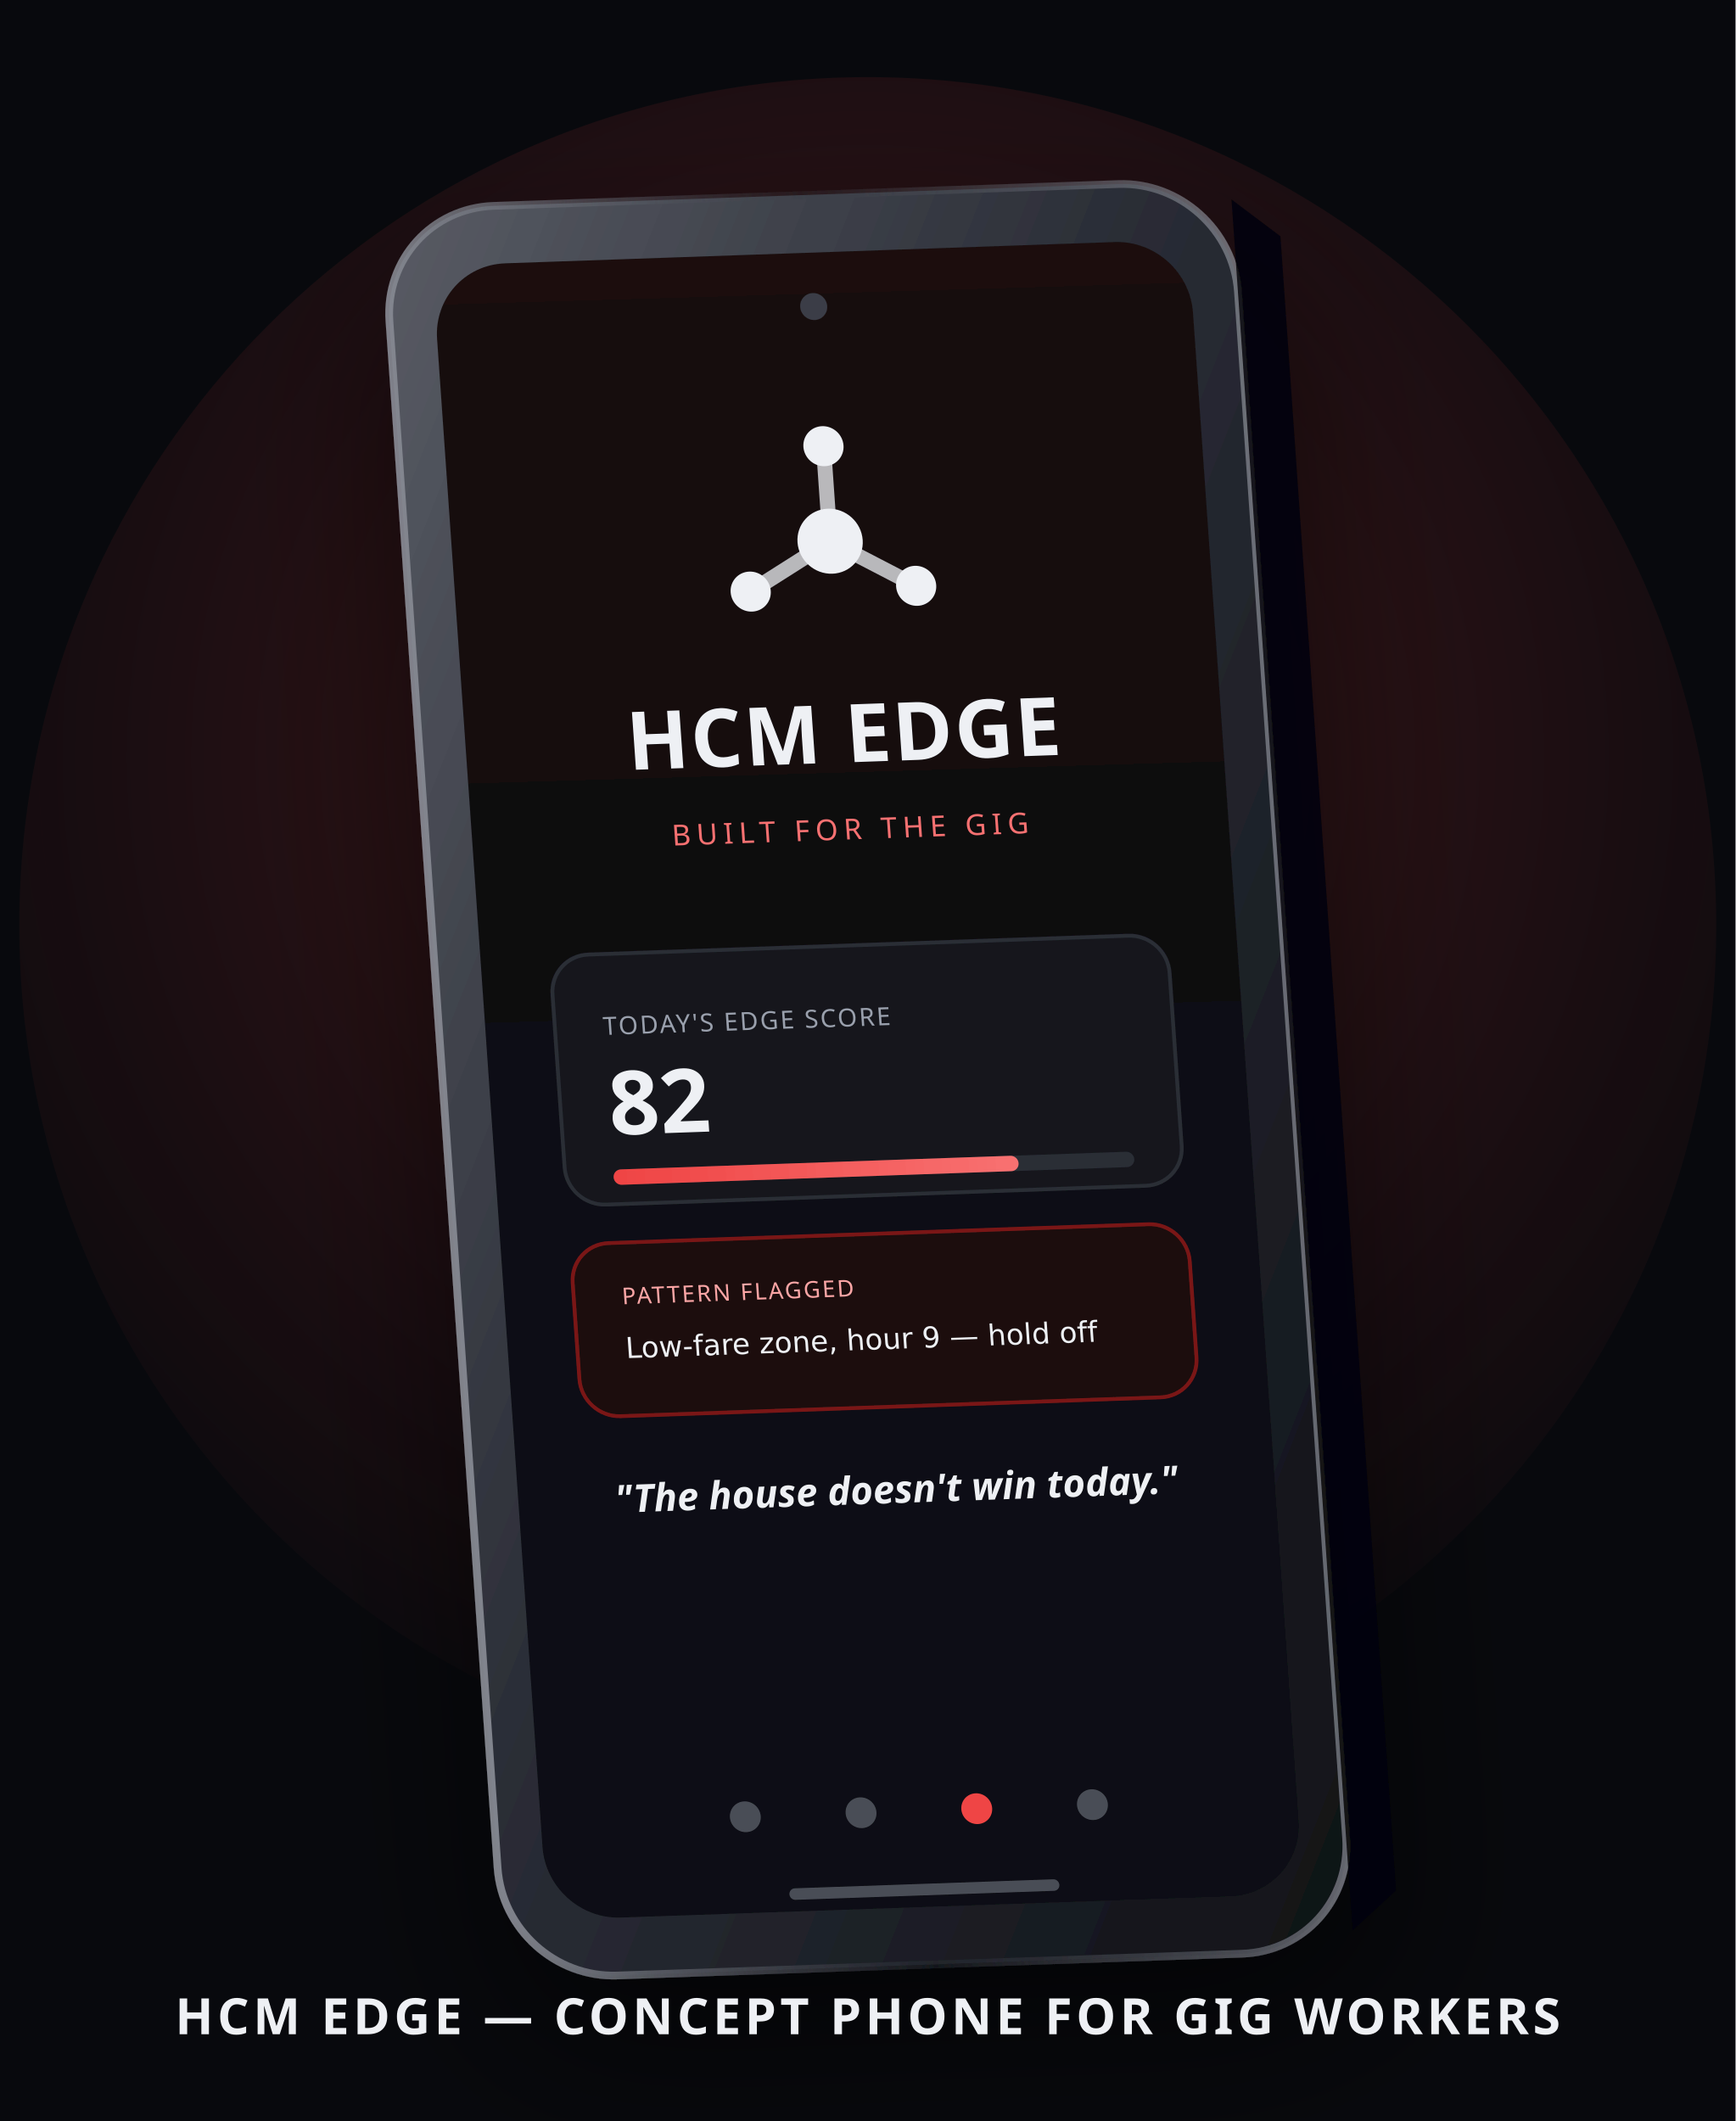
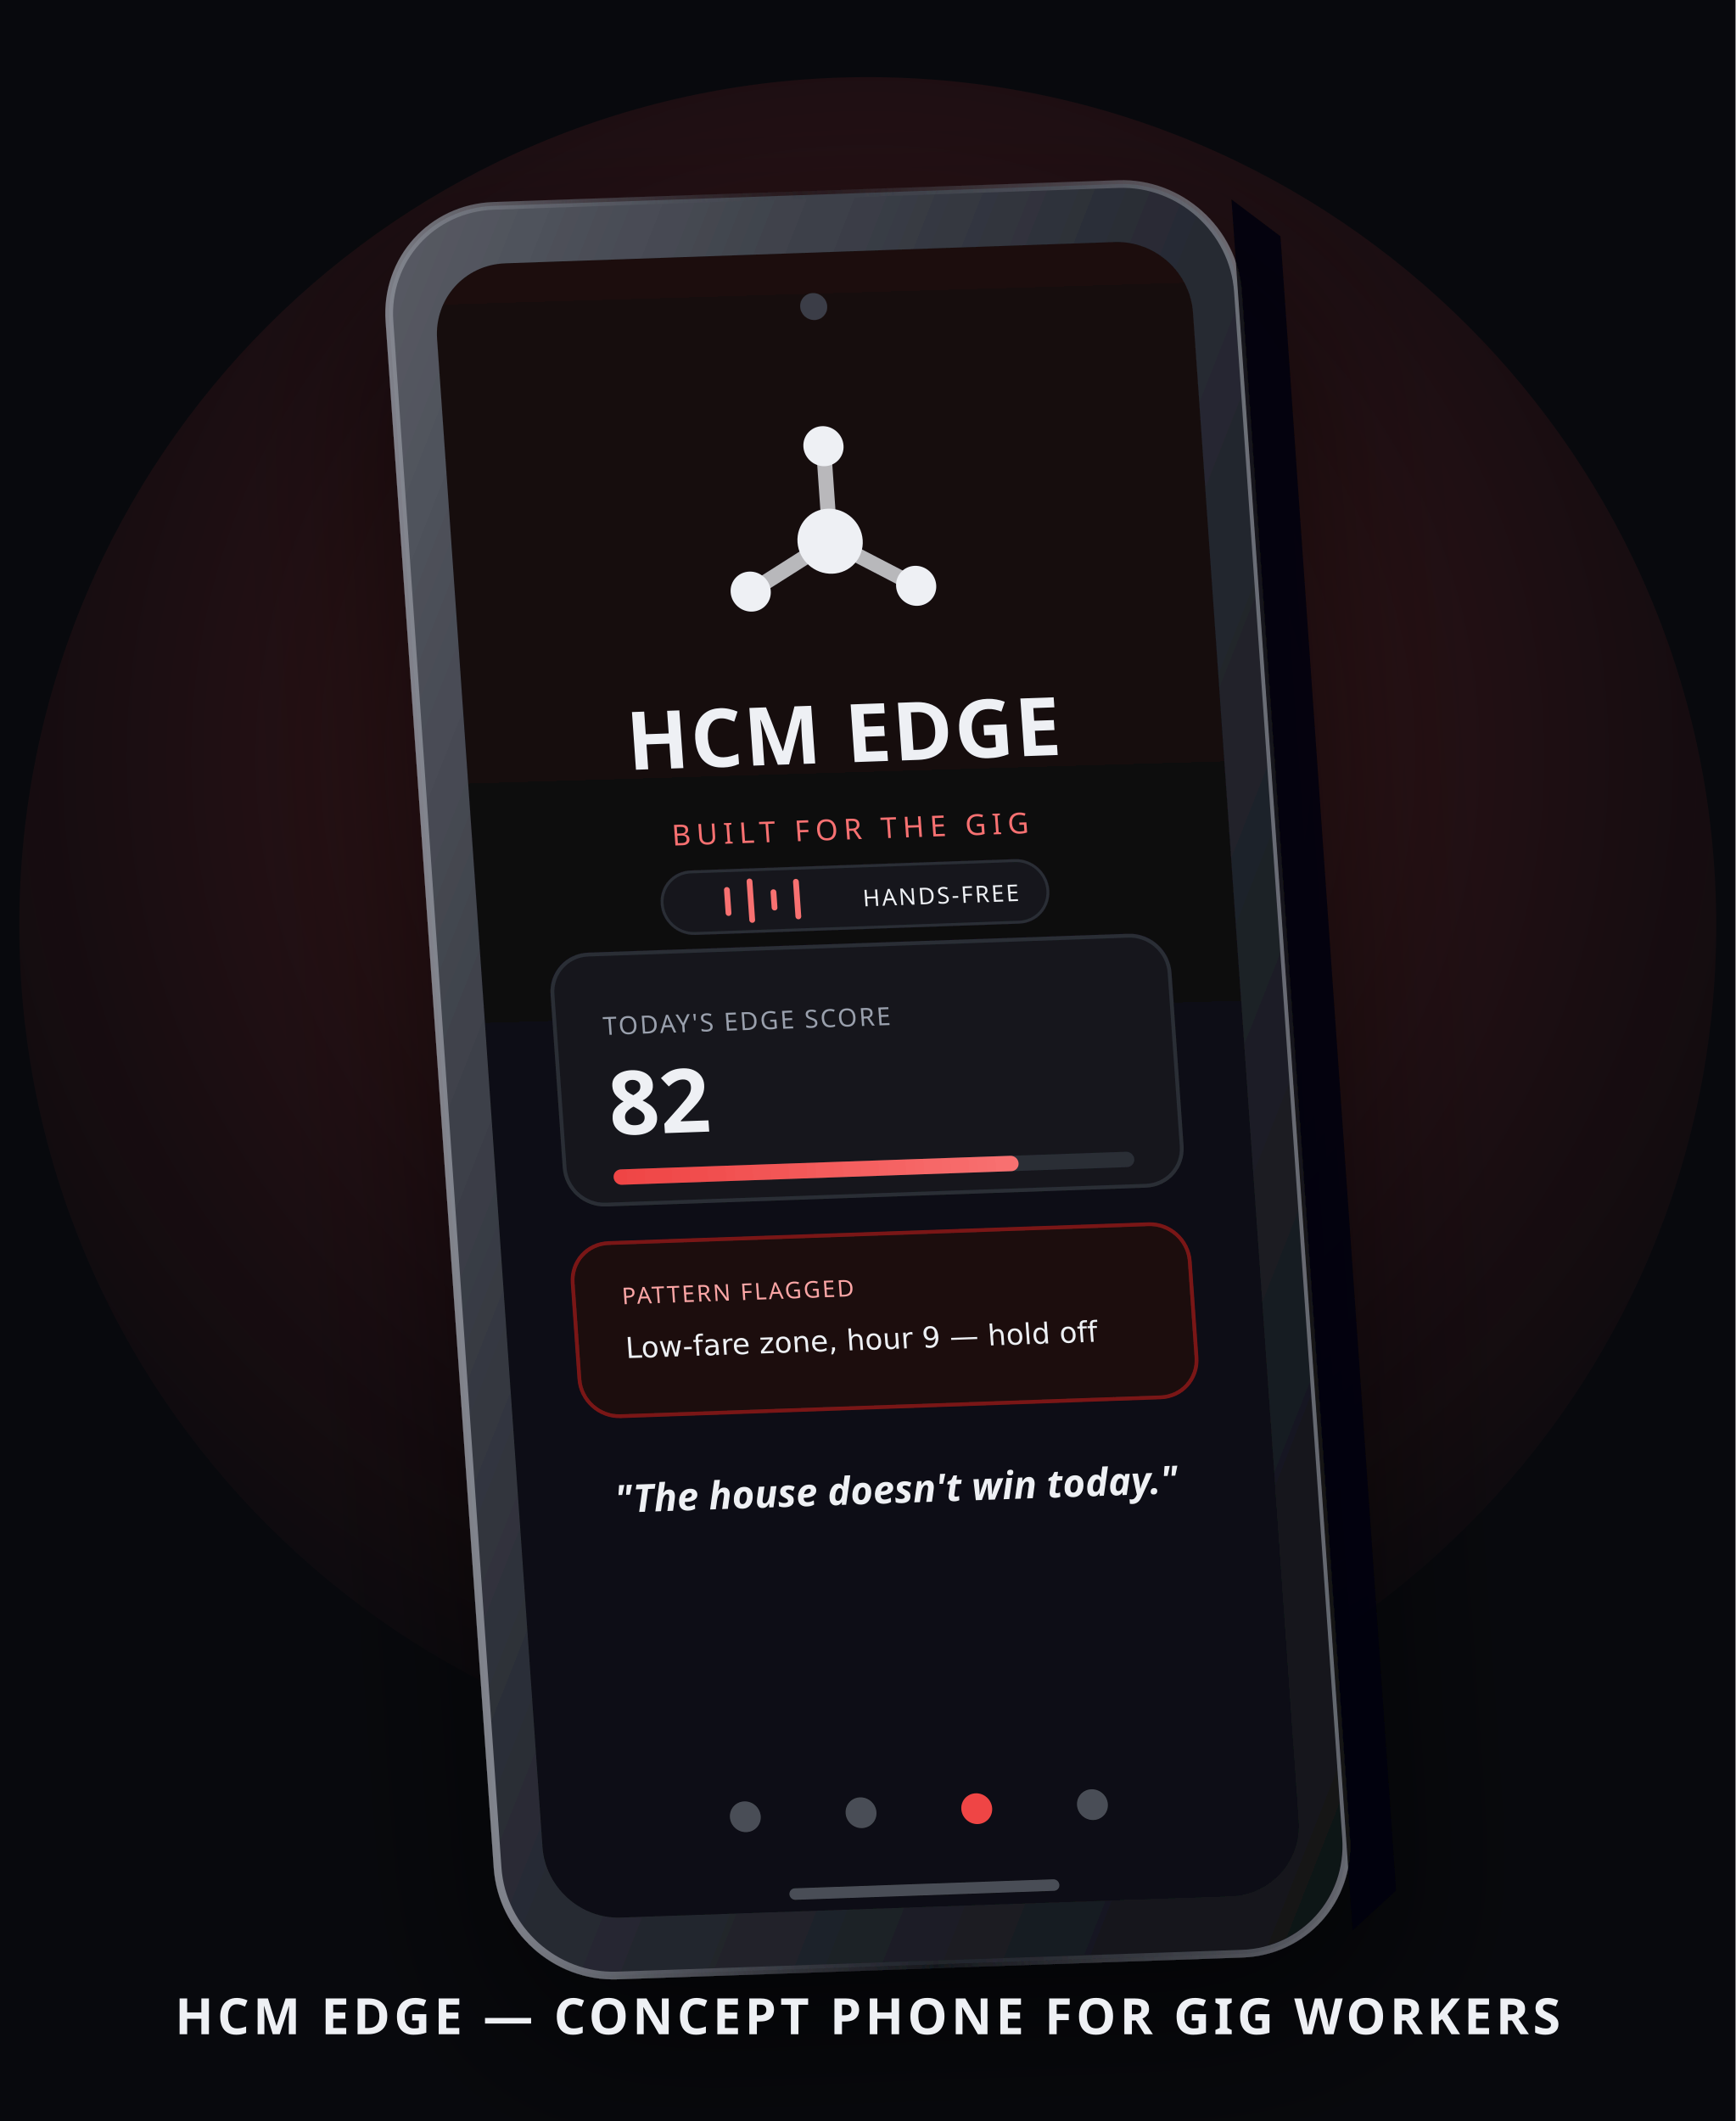
<svg xmlns="http://www.w3.org/2000/svg" viewBox="0 0 900 1100">
  <defs>
    <linearGradient id="frameGrad" x1="0" y1="0" x2="1" y2="1">
      <stop offset="0%" stop-color="#5A5D66" />
      <stop offset="45%" stop-color="#2A2D36" />
      <stop offset="100%" stop-color="#0F1116" />
    </linearGradient>
    <linearGradient id="edgeHighlight" x1="0" y1="0" x2="1" y2="0">
      <stop offset="0%" stop-color="#8A8D96" stop-opacity="0.9" />
      <stop offset="50%" stop-color="#3A3D46" stop-opacity="0.2" />
      <stop offset="100%" stop-color="#8A8D96" stop-opacity="0.7" />
    </linearGradient>
    <linearGradient id="screenGrad" x1="0" y1="0" x2="0" y2="1">
      <stop offset="0%" stop-color="#1a0f0f" />
      <stop offset="55%" stop-color="#0B0D12" />
      <stop offset="100%" stop-color="#0B0D12" />
    </linearGradient>
    <radialGradient id="glowBack" cx="50%" cy="40%" r="65%">
      <stop offset="0%" stop-color="#EF4444" stop-opacity="0.25" />
      <stop offset="100%" stop-color="#EF4444" stop-opacity="0" />
    </radialGradient>
    <linearGradient id="barGrad" x1="0" y1="0" x2="1" y2="0">
      <stop offset="0%" stop-color="#EF4444" />
      <stop offset="100%" stop-color="#F87171" />
    </linearGradient>
    <filter id="softShadow" x="-50%" y="-50%" width="200%" height="200%">
      <feDropShadow dx="0" dy="40" stdDeviation="40" flood-color="#000000" flood-opacity="0.55" />
    </filter>
  </defs>
  <rect width="900" height="1100" fill="#08090d" />
  <circle cx="450" cy="480" r="440" fill="url(#glowBack)" />
  <g transform="translate(450,560) rotate(-4) skewY(2)" filter="url(#softShadow)">
    <rect x="-220" y="-460" width="440" height="920" rx="58" fill="url(#frameGrad)" />
    <rect x="-220" y="-460" width="440" height="920" rx="58" fill="none" stroke="url(#edgeHighlight)" stroke-width="4" />
    <path d="M 220 -450 L 244 -430 L 244 430 L 220 450 Z" fill="#05060a" opacity="0.85" />
    <rect x="-196" y="-430" width="392" height="860" rx="38" fill="url(#screenGrad)" />
    <circle cx="0" cy="-402" r="7" fill="#3A3D46" />
    <g transform="translate(0,-280) scale(1.3)">
      <g stroke="#EEF0F4" stroke-opacity="0.75" stroke-width="6" stroke-linecap="round">
        <line x1="0" y1="0" x2="0" y2="-38" />
        <line x1="0" y1="0" x2="33" y2="19" />
        <line x1="0" y1="0" x2="-33" y2="19" />
      </g>
      <circle cx="0" cy="-38" r="8" fill="#EEF0F4" />
      <circle cx="33" cy="19" r="8" fill="#EEF0F4" />
      <circle cx="-33" cy="19" r="8" fill="#EEF0F4" />
      <circle cx="0" cy="0" r="13" fill="#EEF0F4" />
    </g>
    <text x="0" y="-165" text-anchor="middle" font-family="Bricolage Grotesque" font-weight="800" font-size="42" fill="#EEF0F4" letter-spacing="1">HCM EDGE</text>
    <text x="0" y="-125" text-anchor="middle" font-family="IBM Plex Mono" font-size="15" fill="#F87171" letter-spacing="3">BUILT FOR THE GIG</text>
+     <g transform="translate(0,-95)">
+       <rect x="-100" y="-16" width="200" height="32" rx="16" fill="#15171C" stroke="#2A2D36" stroke-width="1.5" />
+       <g stroke="#F87171" stroke-width="3" stroke-linecap="round">
+         <line x1="-66" y1="-6" x2="-66" y2="6" />
+         <line x1="-54" y1="-10" x2="-54" y2="10" />
+         <line x1="-42" y1="-4" x2="-42" y2="4" />
+         <line x1="-30" y1="-9" x2="-30" y2="9" />
+       </g>
+       <text x="4" y="5" font-family="IBM Plex Mono" font-size="12" fill="#EEF0F4" letter-spacing="1">HANDS-FREE</text>
+     </g>
    <rect x="-160" y="-70" width="320" height="130" rx="20" fill="#15171C" stroke="#2A2D36" stroke-width="2" />
    <text x="-135" y="-28" font-family="IBM Plex Mono" font-size="13" fill="#9AA0AD" letter-spacing="1">TODAY'S EDGE SCORE</text>
    <text x="-135" y="24" font-family="Bricolage Grotesque" font-weight="800" font-size="46" fill="#EEF0F4">82</text>
    <rect x="-135" y="42" width="270" height="8" rx="4" fill="#2A2D36" />
    <rect x="-135" y="42" width="210" height="8" rx="4" fill="url(#barGrad)" />
    <rect x="-160" y="80" width="320" height="90" rx="20" fill="#1a0f0f" stroke="#7A1616" stroke-width="2" />
    <text x="-135" y="112" font-family="IBM Plex Mono" font-size="12" fill="#FCA5A5" letter-spacing="1">PATTERN FLAGGED</text>
    <text x="-135" y="140" font-family="DejaVu Sans" font-size="15" fill="#EEF0F4">Low-fare zone, hour 9 — hold off</text>
    <text x="0" y="220" text-anchor="middle" font-family="Bricolage Grotesque" font-style="italic" font-weight="700" font-size="20" fill="#EEF0F4">"The house doesn't win today."</text>
    <g fill="#4A4D57">
      <circle cx="-90" cy="380" r="8" />
      <circle cx="-30" cy="380" r="8" />
      <circle cx="30" cy="380" r="8" fill="#EF4444" />
      <circle cx="90" cy="380" r="8" />
    </g>
    <rect x="-70" y="418" width="140" height="6" rx="3" fill="#4A4D57" />
  </g>
  <text x="450" y="1055" text-anchor="middle" font-family="Bricolage Grotesque" font-weight="800" font-size="26" fill="#EEF0F4" letter-spacing="2">HCM EDGE — CONCEPT PHONE FOR GIG WORKERS</text>
</svg>
